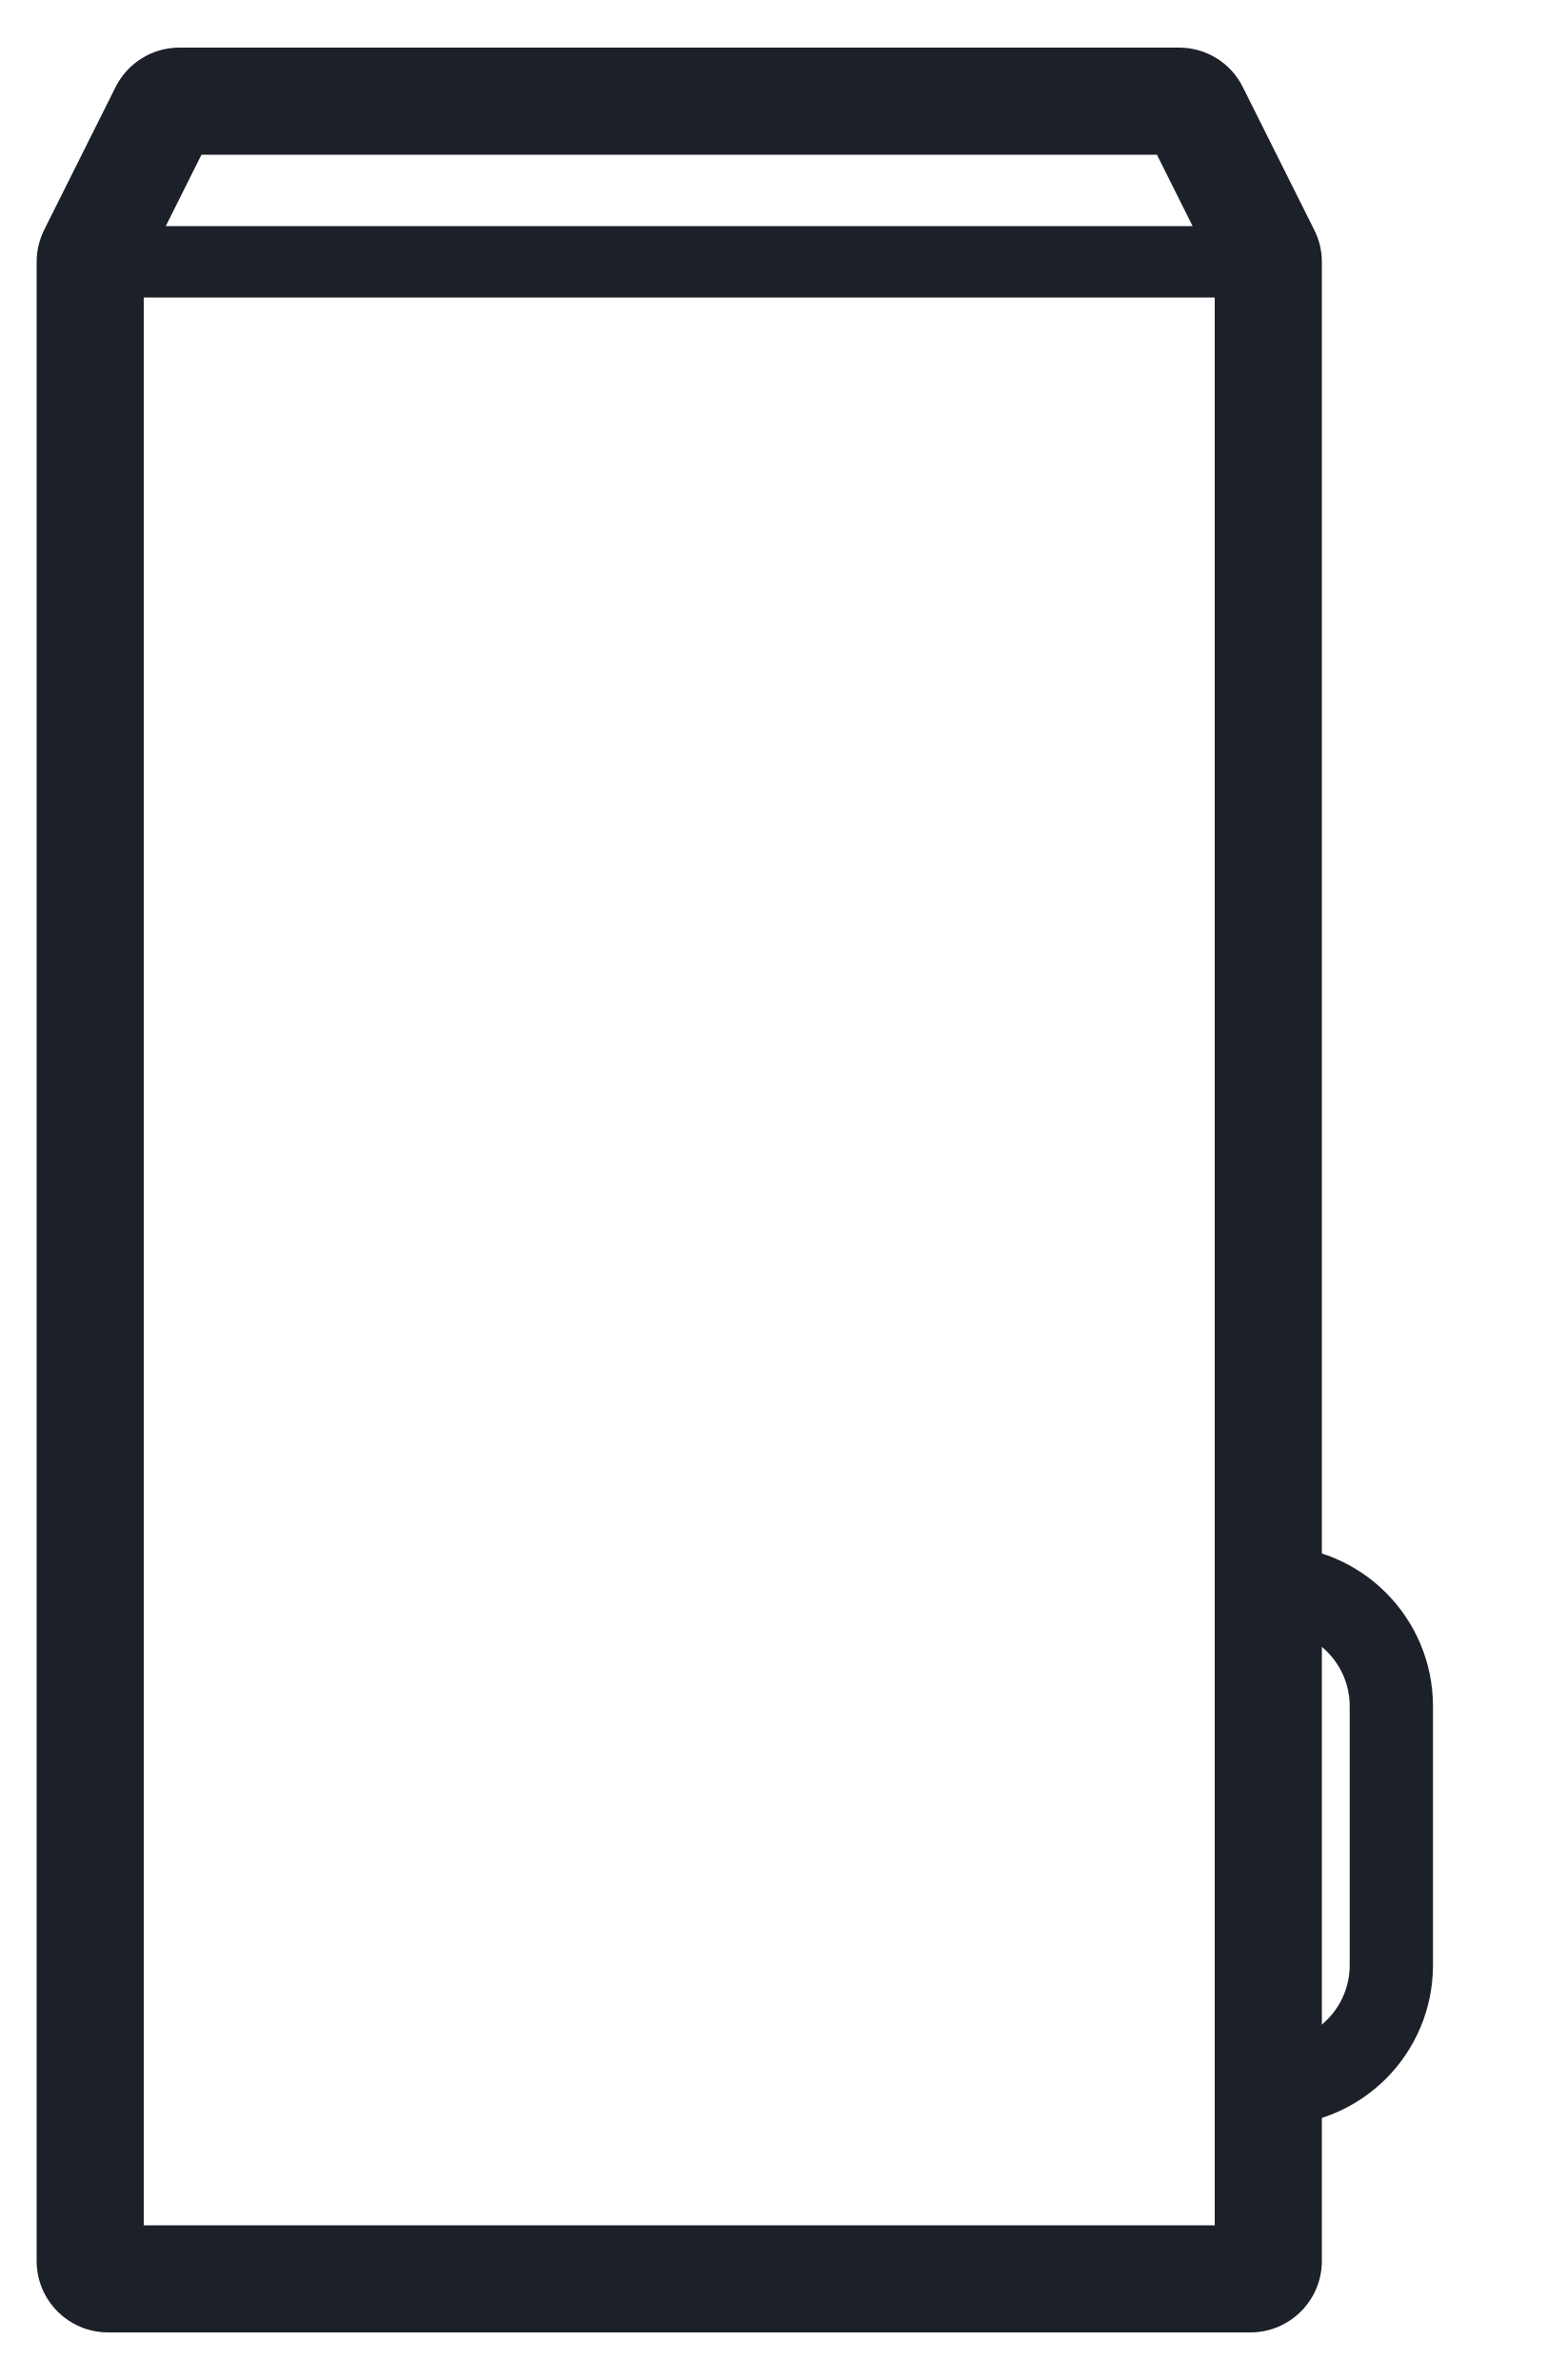
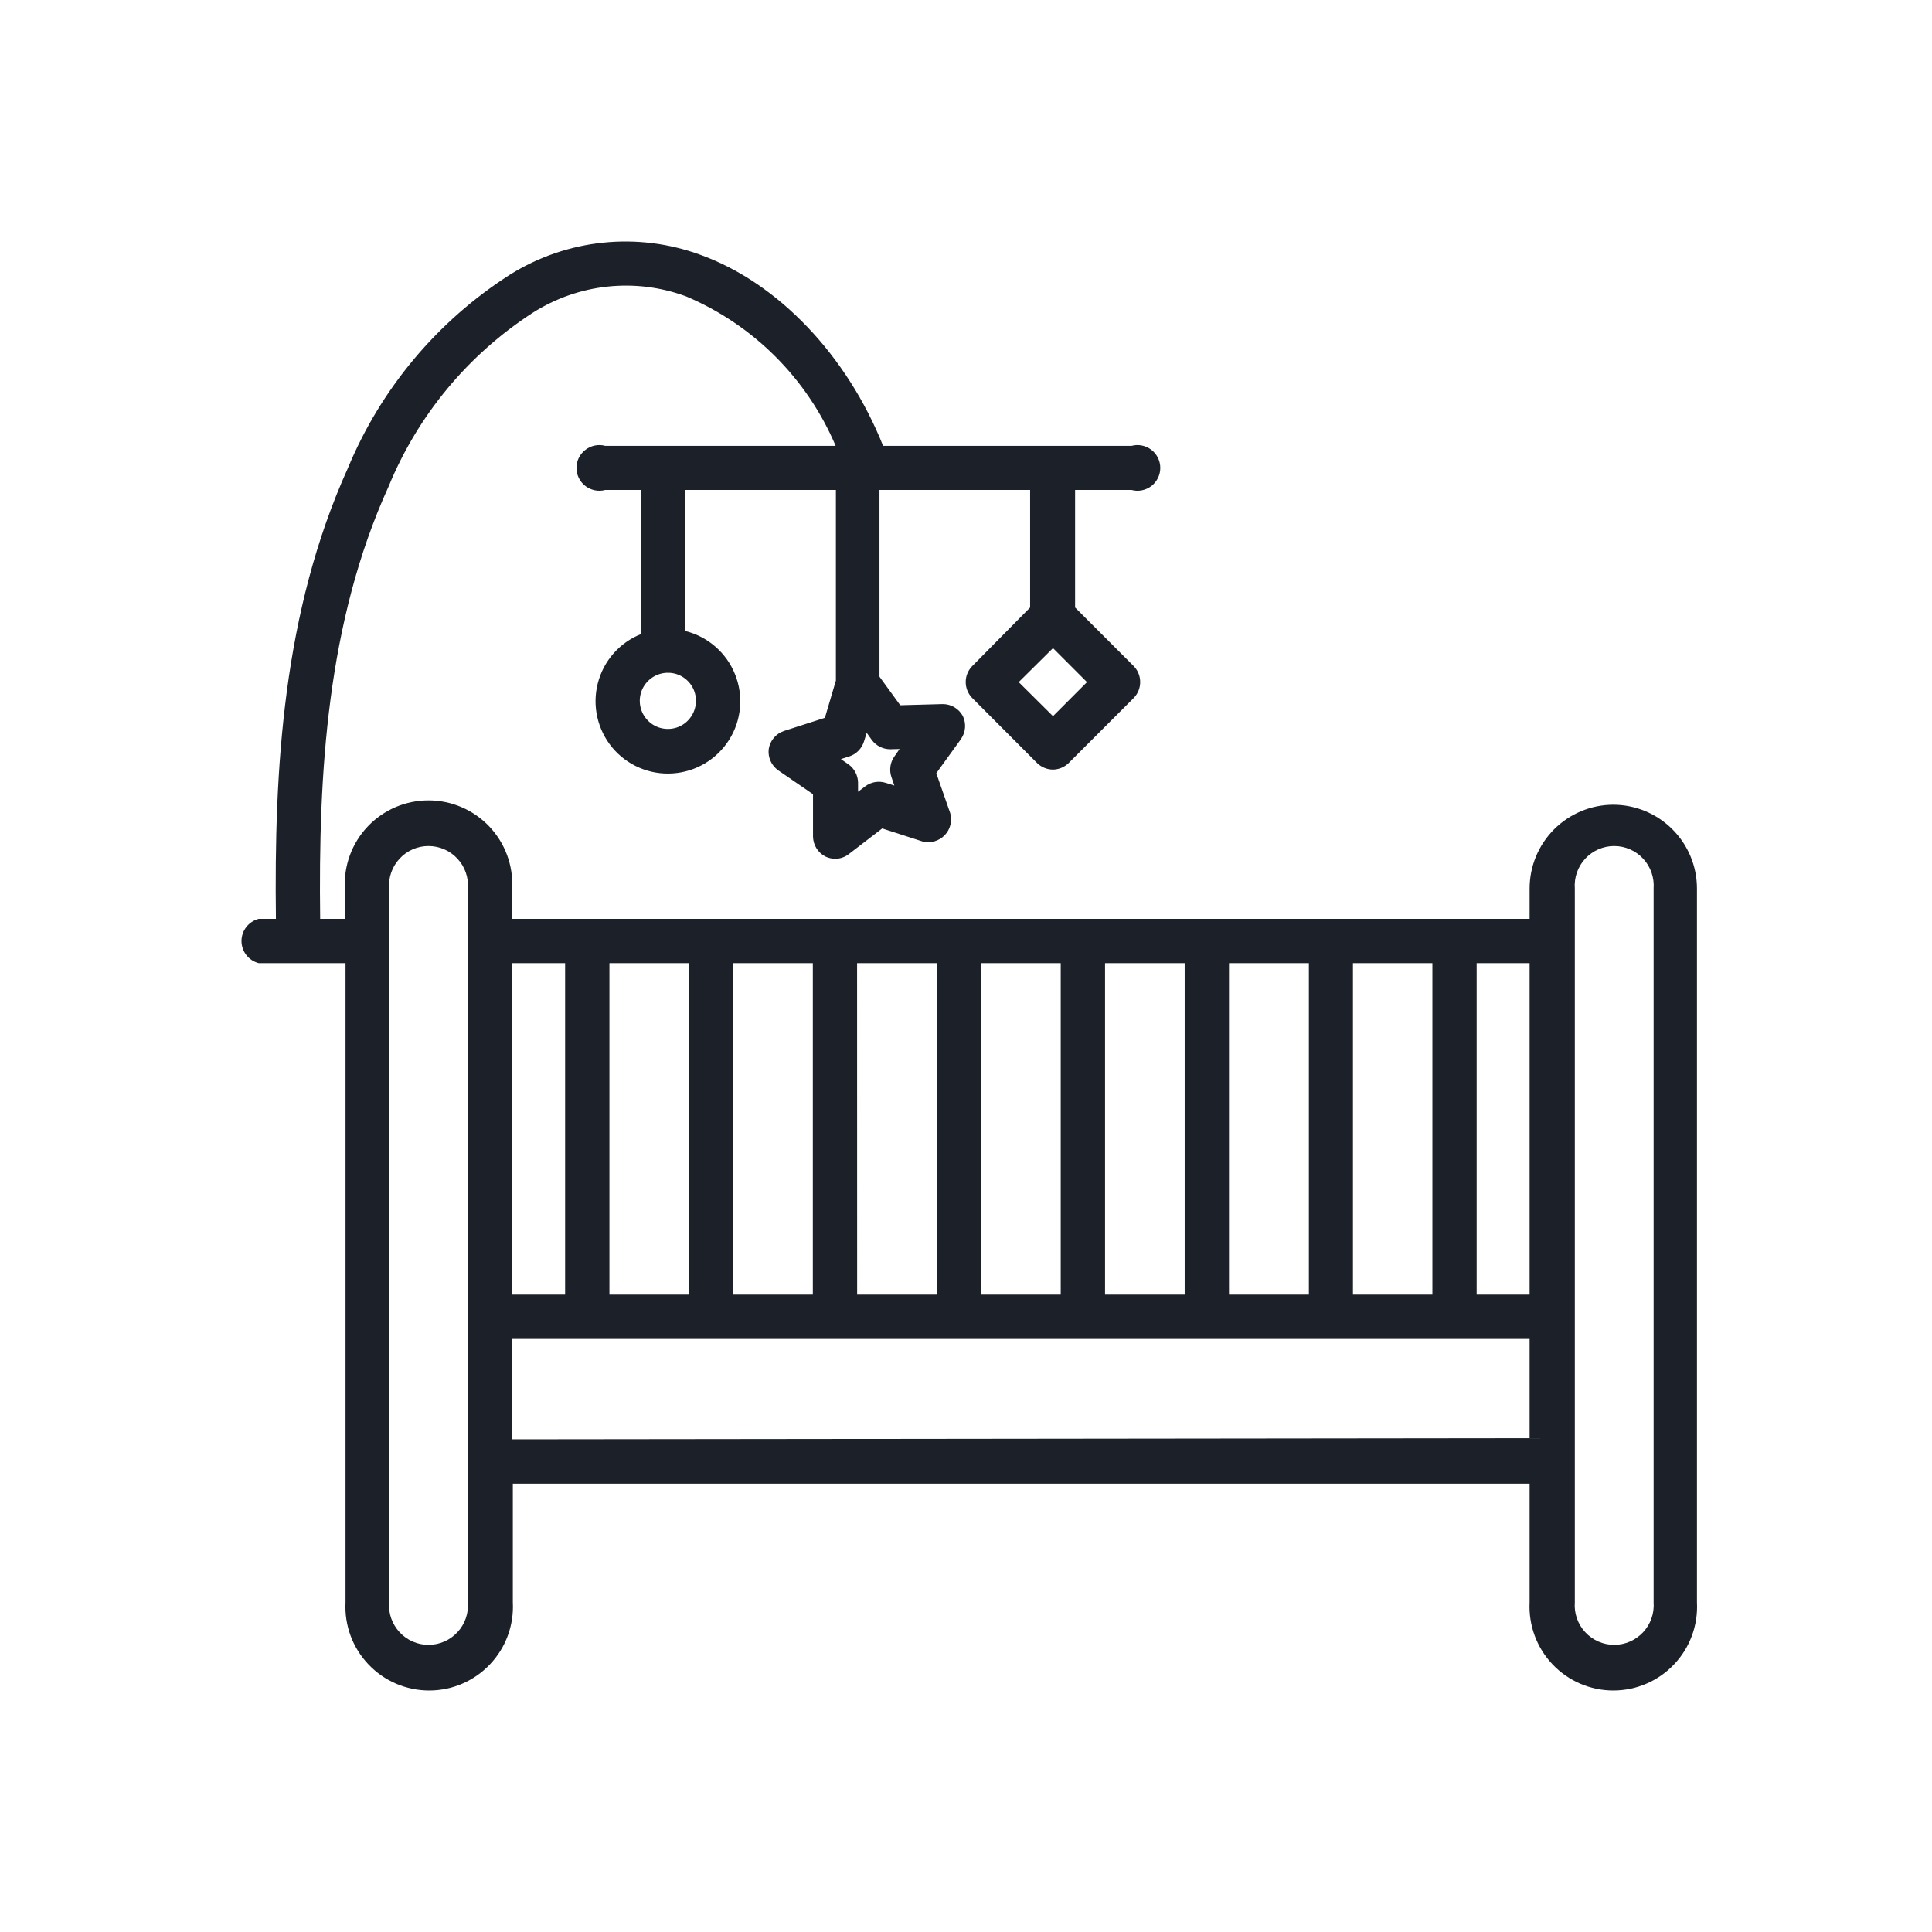
- <svg xmlns="http://www.w3.org/2000/svg" width="13" height="20" viewBox="0 0 13 20" fill="none">
-   <path d="M0.908 19.6H10.508C10.839 19.6 11.108 19.331 11.108 19V2.2C11.108 2.107 11.086 2.015 11.044 1.932L10.444 0.732C10.343 0.528 10.135 0.4 9.908 0.4H1.508C1.28 0.4 1.073 0.528 0.971 0.732L0.371 1.932C0.33 2.015 0.308 2.107 0.308 2.2V19C0.308 19.331 0.576 19.6 0.908 19.6H0.908ZM1.693 1.3H9.722L10.022 1.9H1.393L1.693 1.3ZM1.208 2.5H10.208V18.7H1.208V2.5Z" fill="#1C2028" />
-   <path d="M10.44 13.339H10.692C11.245 13.339 11.692 13.787 11.692 14.339V16.513C11.692 17.066 11.245 17.513 10.692 17.513H10.44" stroke="#1C2028" stroke-width="0.7" />
+ <svg xmlns="http://www.w3.org/2000/svg" width="32" height="32" viewBox="0 0 32 32" fill="none">
+   <path d="M26.719 13.329C26.352 13.33 26 13.477 25.74 13.737C25.481 13.997 25.335 14.349 25.335 14.717V15.219H8.483V14.717C8.503 14.337 8.366 13.965 8.104 13.689C7.842 13.413 7.478 13.257 7.097 13.257C6.717 13.257 6.353 13.413 6.091 13.689C5.829 13.965 5.692 14.337 5.712 14.717V15.219H5.303C5.273 12.819 5.413 10.304 6.438 8.054C6.922 6.876 7.754 5.874 8.823 5.181C9.581 4.698 10.521 4.597 11.364 4.909C12.48 5.382 13.368 6.27 13.841 7.385H10.026C9.912 7.354 9.791 7.378 9.697 7.45C9.603 7.521 9.548 7.632 9.548 7.75C9.548 7.868 9.603 7.979 9.697 8.051C9.791 8.122 9.912 8.146 10.026 8.115H10.619V10.501C10.262 10.643 9.995 10.947 9.901 11.319C9.806 11.691 9.896 12.086 10.141 12.382C10.387 12.677 10.759 12.836 11.142 12.81C11.526 12.785 11.873 12.577 12.078 12.252C12.282 11.927 12.318 11.523 12.174 11.167C12.031 10.811 11.725 10.545 11.353 10.452V8.115H13.845V11.272L13.663 11.889L12.982 12.108C12.851 12.153 12.756 12.266 12.733 12.403C12.715 12.541 12.775 12.677 12.888 12.758L13.466 13.155V13.858C13.469 13.997 13.547 14.123 13.671 14.187C13.722 14.211 13.777 14.224 13.833 14.225C13.914 14.224 13.992 14.198 14.056 14.149L14.612 13.722L15.281 13.938H15.281C15.412 13.971 15.551 13.932 15.646 13.835C15.74 13.739 15.775 13.599 15.739 13.469L15.508 12.807L15.921 12.236H15.92C15.996 12.124 16.006 11.98 15.947 11.858C15.88 11.737 15.753 11.661 15.614 11.662L14.911 11.681L14.567 11.208V8.115H17.062V10.062L16.098 11.038C15.961 11.183 15.961 11.41 16.098 11.556L17.18 12.641C17.25 12.708 17.343 12.746 17.44 12.747C17.537 12.745 17.628 12.708 17.698 12.641L18.783 11.556C18.919 11.41 18.919 11.183 18.783 11.038L17.807 10.062L17.807 8.115H18.741C18.855 8.146 18.976 8.122 19.07 8.051C19.163 7.979 19.218 7.868 19.218 7.75C19.218 7.632 19.163 7.521 19.07 7.45C18.976 7.378 18.855 7.354 18.741 7.385H14.627C14.03 5.892 12.896 4.689 11.602 4.221C10.556 3.837 9.39 3.958 8.445 4.55C7.244 5.319 6.307 6.438 5.761 7.756C4.687 10.134 4.539 12.739 4.57 15.219H4.286C4.118 15.262 4 15.413 4 15.586C4 15.76 4.118 15.911 4.286 15.953H5.723V26.54C5.703 26.92 5.84 27.292 6.102 27.567C6.364 27.844 6.728 28 7.109 28C7.489 28 7.853 27.844 8.115 27.567C8.377 27.292 8.514 26.92 8.494 26.54V24.574H25.335V26.54C25.316 26.92 25.453 27.292 25.715 27.567C25.977 27.844 26.341 28 26.721 28C27.102 28 27.466 27.844 27.728 27.567C27.99 27.292 28.127 26.92 28.107 26.54V14.717C28.107 14.349 27.961 13.996 27.7 13.736C27.44 13.475 27.087 13.329 26.719 13.329L26.719 13.329ZM11.527 11.608C11.527 11.797 11.413 11.967 11.239 12.039C11.065 12.11 10.864 12.07 10.732 11.936C10.599 11.802 10.56 11.602 10.633 11.428C10.707 11.254 10.877 11.142 11.066 11.143C11.189 11.143 11.307 11.193 11.393 11.28C11.48 11.367 11.528 11.486 11.527 11.608L11.527 11.608ZM14.9 12.406L14.813 12.531V12.531C14.744 12.629 14.726 12.754 14.764 12.868L14.813 13.011L14.669 12.966C14.554 12.93 14.429 12.951 14.333 13.023L14.212 13.114V12.962C14.21 12.842 14.151 12.729 14.053 12.66L13.928 12.573L14.072 12.527C14.186 12.488 14.274 12.397 14.31 12.282L14.355 12.138L14.442 12.259V12.259C14.514 12.355 14.628 12.411 14.748 12.41L14.9 12.406ZM17.441 11.862L16.873 11.298L17.441 10.735L18.004 11.298L17.441 11.862ZM25.335 21.443H24.458V15.953H25.335V21.443ZM22.409 21.443V15.953H23.725V21.443H22.409ZM20.356 21.443V15.953H21.679V21.443H20.356ZM18.303 21.443V15.953H19.622L19.622 21.443H18.303ZM16.25 21.443V15.953H17.569L17.569 21.443H16.25ZM14.197 21.443L14.196 15.953H15.516V21.443H14.197ZM12.147 21.443V15.953H13.463V21.443H12.147ZM10.094 21.443L10.094 15.953H11.414V21.443H10.094ZM9.36 15.953V21.443H8.483V15.953H9.36ZM7.75 26.54C7.763 26.722 7.701 26.901 7.577 27.034C7.453 27.168 7.28 27.244 7.097 27.244C6.915 27.244 6.741 27.168 6.618 27.034C6.494 26.901 6.431 26.722 6.445 26.54V14.717C6.431 14.535 6.494 14.356 6.618 14.223C6.741 14.089 6.915 14.013 7.097 14.013C7.28 14.013 7.453 14.089 7.577 14.223C7.701 14.356 7.763 14.535 7.75 14.717V26.54ZM8.483 23.84V22.177H25.335V23.821L8.483 23.84ZM27.389 26.54C27.402 26.722 27.34 26.901 27.216 27.034C27.092 27.168 26.918 27.244 26.736 27.244C26.554 27.244 26.38 27.168 26.256 27.034C26.133 26.901 26.07 26.722 26.084 26.54V14.717C26.07 14.535 26.133 14.356 26.256 14.223C26.38 14.089 26.554 14.013 26.736 14.013C26.918 14.013 27.092 14.089 27.216 14.223C27.34 14.356 27.402 14.535 27.389 14.717V26.54Z" fill="#1C2028" />
</svg>
